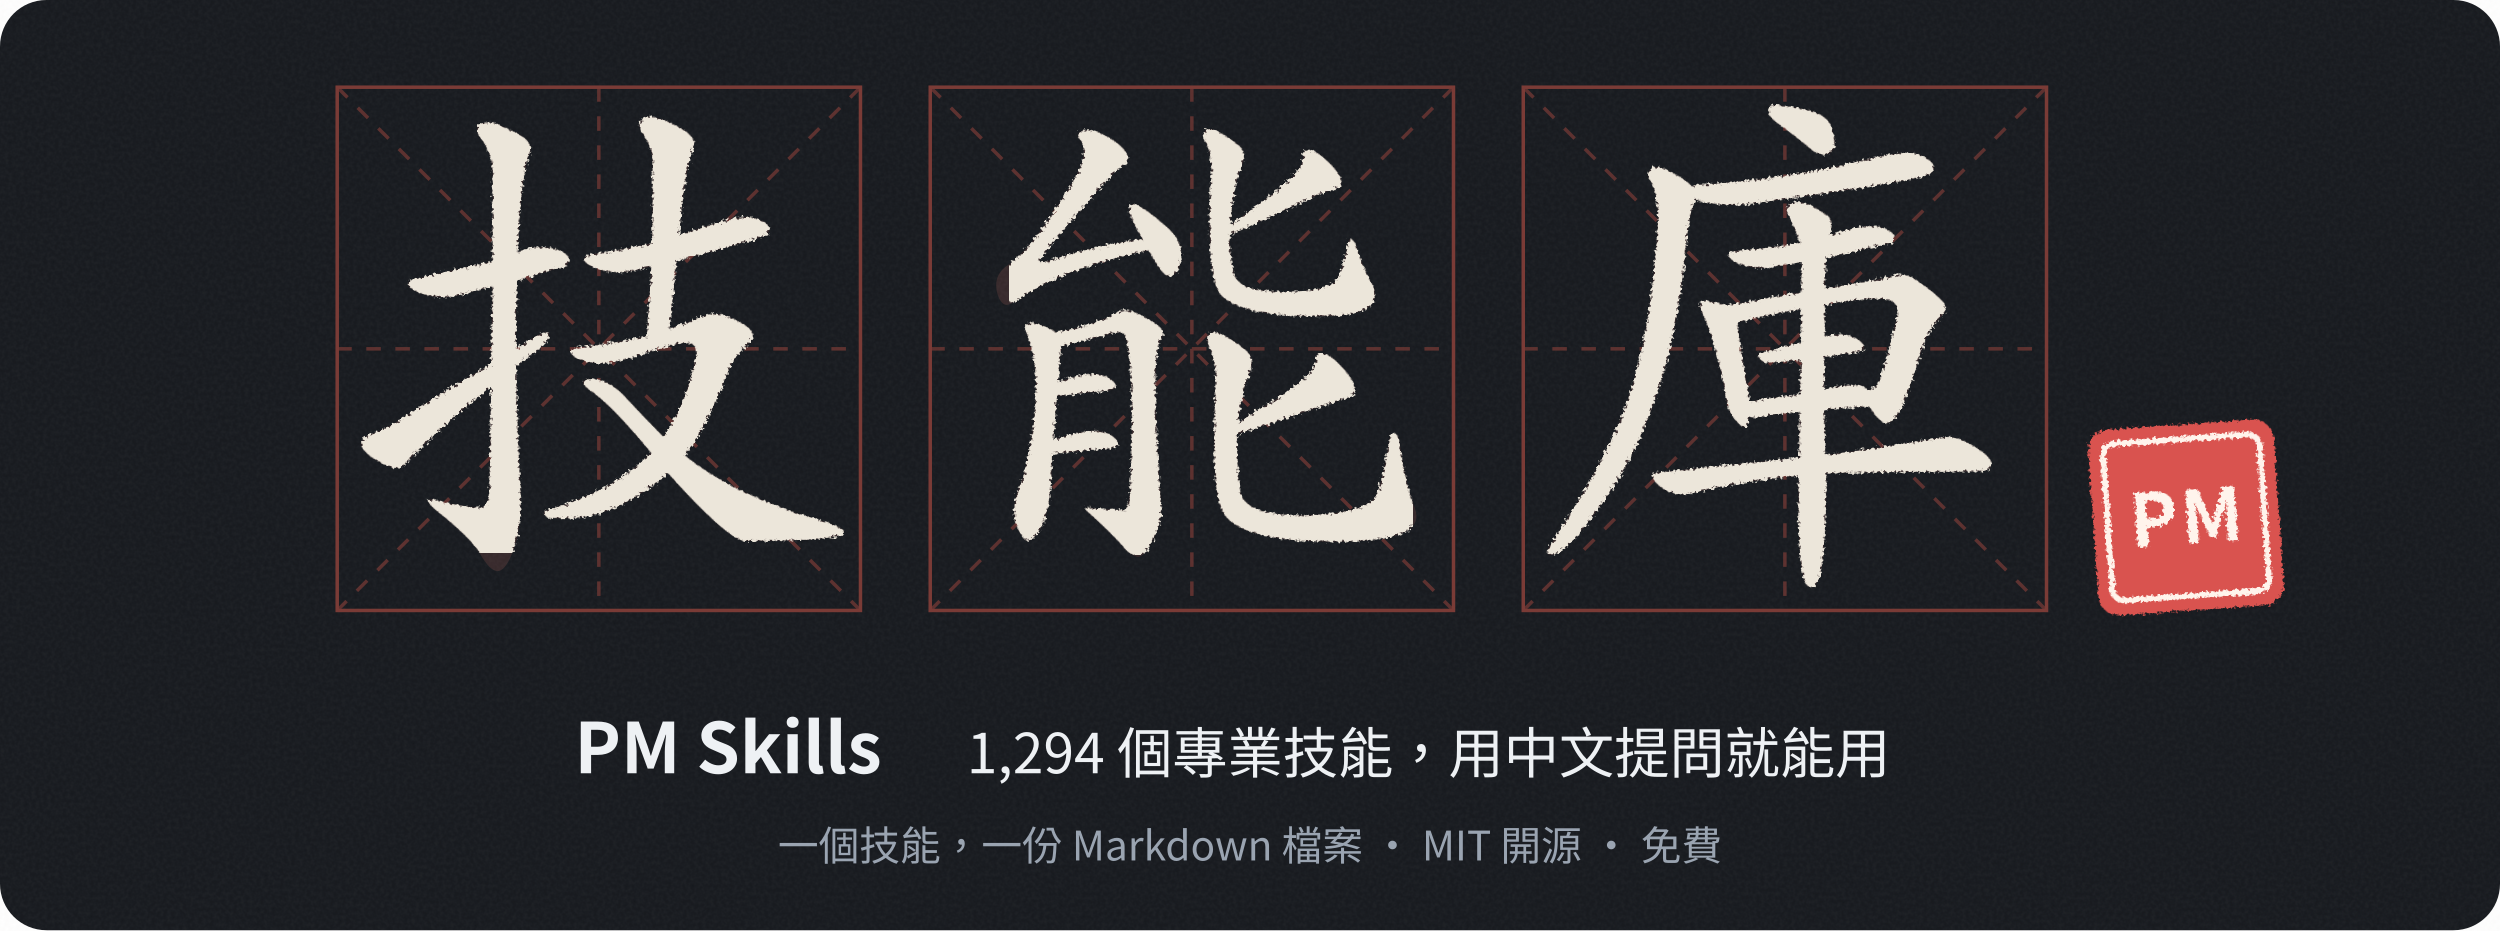
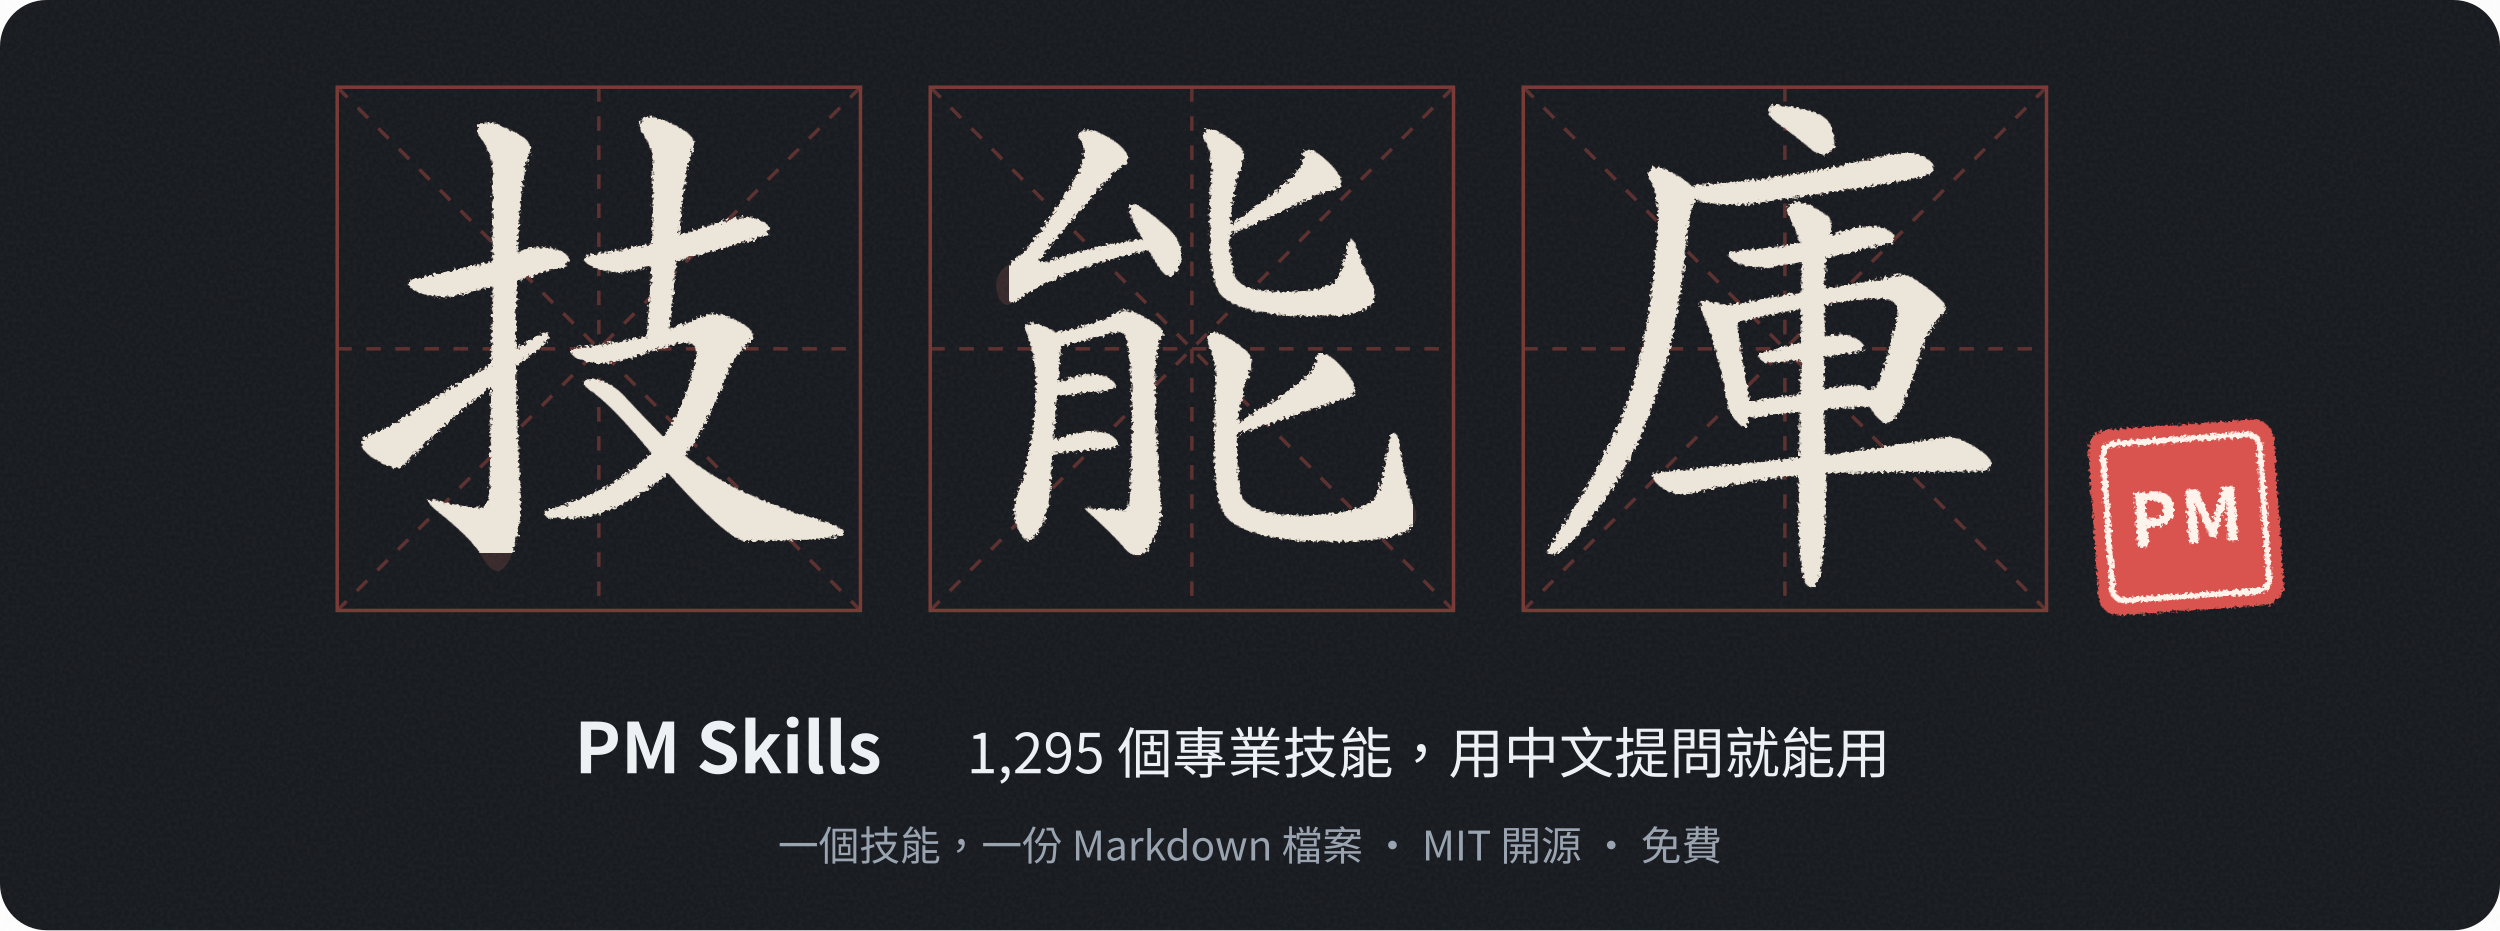
- <svg xmlns="http://www.w3.org/2000/svg" width="860" height="320" viewBox="0 0 860 320" role="img" aria-label="書法動畫：「技能庫」三個字一筆一畫寫出來，最後蓋上 PM 印章。PM Skills，1,294 個專業技能，用中文提問就能用">
+ <svg xmlns="http://www.w3.org/2000/svg" width="860" height="320" viewBox="0 0 860 320" role="img" aria-label="書法動畫：「技能庫」三個字一筆一畫寫出來，最後蓋上 PM 印章。PM Skills，1,295 個專業技能，用中文提問就能用">
  <style>
text{font-family:"PingFang TC","Noto Sans CJK TC","Microsoft JhengHei",sans-serif}
@keyframes k0{0%,2.86%{stroke-dashoffset:302;opacity:0}2.93%{opacity:1}4.00%,91.43%{stroke-dashoffset:0;opacity:1}96.43%,100%{stroke-dashoffset:0;opacity:0}}.k0{animation:k0 14s infinite;stroke-dasharray:298 898;stroke-dashoffset:0}
@keyframes k1{0%,4.43%{stroke-dashoffset:946;opacity:0}4.50%{opacity:1}7.23%,91.43%{stroke-dashoffset:0;opacity:1}96.43%,100%{stroke-dashoffset:0;opacity:0}}.k1{animation:k1 14s infinite;stroke-dasharray:942 1542;stroke-dashoffset:0}
@keyframes k2{0%,7.66%{stroke-dashoffset:420;opacity:0}7.73%{opacity:1}8.90%,91.43%{stroke-dashoffset:0;opacity:1}96.43%,100%{stroke-dashoffset:0;opacity:0}}.k2{animation:k2 14s infinite;stroke-dasharray:416 1016;stroke-dashoffset:0}
@keyframes k3{0%,9.33%{stroke-dashoffset:349;opacity:0}9.40%{opacity:1}10.47%,91.43%{stroke-dashoffset:0;opacity:1}96.43%,100%{stroke-dashoffset:0;opacity:0}}.k3{animation:k3 14s infinite;stroke-dasharray:345 945;stroke-dashoffset:0}
@keyframes k4{0%,10.90%{stroke-dashoffset:436;opacity:0}10.97%{opacity:1}12.18%,91.43%{stroke-dashoffset:0;opacity:1}96.43%,100%{stroke-dashoffset:0;opacity:0}}.k4{animation:k4 14s infinite;stroke-dasharray:432 1032;stroke-dashoffset:0}
@keyframes k5{0%,12.61%{stroke-dashoffset:806;opacity:0}12.68%{opacity:1}15.00%,91.43%{stroke-dashoffset:0;opacity:1}96.43%,100%{stroke-dashoffset:0;opacity:0}}.k5{animation:k5 14s infinite;stroke-dasharray:802 1402;stroke-dashoffset:0}
@keyframes k6{0%,15.43%{stroke-dashoffset:606;opacity:0}15.50%{opacity:1}17.22%,91.43%{stroke-dashoffset:0;opacity:1}96.43%,100%{stroke-dashoffset:0;opacity:0}}.k6{animation:k6 14s infinite;stroke-dasharray:602 1202;stroke-dashoffset:0}
@keyframes k7{0%,19.43%{stroke-dashoffset:570;opacity:0}19.51%{opacity:1}21.12%,91.43%{stroke-dashoffset:0;opacity:1}96.43%,100%{stroke-dashoffset:0;opacity:0}}.k7{animation:k7 14s infinite;stroke-dasharray:566 1166;stroke-dashoffset:0}
@keyframes k8{0%,21.55%{stroke-dashoffset:143;opacity:0}21.62%{opacity:1}22.69%,91.43%{stroke-dashoffset:0;opacity:1}96.43%,100%{stroke-dashoffset:0;opacity:0}}.k8{animation:k8 14s infinite;stroke-dasharray:139 739;stroke-dashoffset:0}
@keyframes k9{0%,23.12%{stroke-dashoffset:422;opacity:0}23.19%{opacity:1}24.36%,91.43%{stroke-dashoffset:0;opacity:1}96.43%,100%{stroke-dashoffset:0;opacity:0}}.k9{animation:k9 14s infinite;stroke-dasharray:418 1018;stroke-dashoffset:0}
@keyframes k10{0%,24.79%{stroke-dashoffset:658;opacity:0}24.86%{opacity:1}26.74%,91.43%{stroke-dashoffset:0;opacity:1}96.43%,100%{stroke-dashoffset:0;opacity:0}}.k10{animation:k10 14s infinite;stroke-dasharray:654 1254;stroke-dashoffset:0}
@keyframes k11{0%,27.17%{stroke-dashoffset:109;opacity:0}27.24%{opacity:1}28.31%,91.43%{stroke-dashoffset:0;opacity:1}96.43%,100%{stroke-dashoffset:0;opacity:0}}.k11{animation:k11 14s infinite;stroke-dasharray:105 705;stroke-dashoffset:0}
@keyframes k12{0%,28.74%{stroke-dashoffset:122;opacity:0}28.81%{opacity:1}29.88%,91.43%{stroke-dashoffset:0;opacity:1}96.43%,100%{stroke-dashoffset:0;opacity:0}}.k12{animation:k12 14s infinite;stroke-dasharray:118 718;stroke-dashoffset:0}
@keyframes k13{0%,30.31%{stroke-dashoffset:250;opacity:0}30.38%{opacity:1}31.45%,91.43%{stroke-dashoffset:0;opacity:1}96.43%,100%{stroke-dashoffset:0;opacity:0}}.k13{animation:k13 14s infinite;stroke-dasharray:246 846;stroke-dashoffset:0}
@keyframes k14{0%,31.88%{stroke-dashoffset:667;opacity:0}31.95%{opacity:1}33.85%,91.43%{stroke-dashoffset:0;opacity:1}96.43%,100%{stroke-dashoffset:0;opacity:0}}.k14{animation:k14 14s infinite;stroke-dasharray:663 1263;stroke-dashoffset:0}
@keyframes k15{0%,34.28%{stroke-dashoffset:252;opacity:0}34.35%{opacity:1}35.43%,91.43%{stroke-dashoffset:0;opacity:1}96.43%,100%{stroke-dashoffset:0;opacity:0}}.k15{animation:k15 14s infinite;stroke-dasharray:248 848;stroke-dashoffset:0}
@keyframes k16{0%,35.85%{stroke-dashoffset:817;opacity:0}35.93%{opacity:1}38.27%,91.43%{stroke-dashoffset:0;opacity:1}96.43%,100%{stroke-dashoffset:0;opacity:0}}.k16{animation:k16 14s infinite;stroke-dasharray:813 1413;stroke-dashoffset:0}
@keyframes k17{0%,40.49%{stroke-dashoffset:128;opacity:0}40.56%{opacity:1}41.63%,91.43%{stroke-dashoffset:0;opacity:1}96.43%,100%{stroke-dashoffset:0;opacity:0}}.k17{animation:k17 14s infinite;stroke-dasharray:124 724;stroke-dashoffset:0}
@keyframes k18{0%,42.06%{stroke-dashoffset:464;opacity:0}42.13%{opacity:1}43.43%,91.43%{stroke-dashoffset:0;opacity:1}96.43%,100%{stroke-dashoffset:0;opacity:0}}.k18{animation:k18 14s infinite;stroke-dasharray:460 1060;stroke-dashoffset:0}
@keyframes k19{0%,43.86%{stroke-dashoffset:810;opacity:0}43.93%{opacity:1}46.26%,91.43%{stroke-dashoffset:0;opacity:1}96.43%,100%{stroke-dashoffset:0;opacity:0}}.k19{animation:k19 14s infinite;stroke-dasharray:806 1406;stroke-dashoffset:0}
@keyframes k20{0%,46.68%{stroke-dashoffset:315;opacity:0}46.76%{opacity:1}47.83%,91.43%{stroke-dashoffset:0;opacity:1}96.43%,100%{stroke-dashoffset:0;opacity:0}}.k20{animation:k20 14s infinite;stroke-dasharray:311 911;stroke-dashoffset:0}
@keyframes k21{0%,48.26%{stroke-dashoffset:245;opacity:0}48.33%{opacity:1}49.40%,91.43%{stroke-dashoffset:0;opacity:1}96.43%,100%{stroke-dashoffset:0;opacity:0}}.k21{animation:k21 14s infinite;stroke-dasharray:241 841;stroke-dashoffset:0}
@keyframes k22{0%,49.83%{stroke-dashoffset:621;opacity:0}49.90%{opacity:1}51.66%,91.43%{stroke-dashoffset:0;opacity:1}96.43%,100%{stroke-dashoffset:0;opacity:0}}.k22{animation:k22 14s infinite;stroke-dasharray:617 1217;stroke-dashoffset:0}
@keyframes k23{0%,52.09%{stroke-dashoffset:194;opacity:0}52.16%{opacity:1}53.24%,91.43%{stroke-dashoffset:0;opacity:1}96.43%,100%{stroke-dashoffset:0;opacity:0}}.k23{animation:k23 14s infinite;stroke-dasharray:190 790;stroke-dashoffset:0}
@keyframes k24{0%,53.66%{stroke-dashoffset:234;opacity:0}53.74%{opacity:1}54.81%,91.43%{stroke-dashoffset:0;opacity:1}96.43%,100%{stroke-dashoffset:0;opacity:0}}.k24{animation:k24 14s infinite;stroke-dasharray:230 830;stroke-dashoffset:0}
@keyframes k25{0%,55.24%{stroke-dashoffset:651;opacity:0}55.31%{opacity:1}57.16%,91.43%{stroke-dashoffset:0;opacity:1}96.43%,100%{stroke-dashoffset:0;opacity:0}}.k25{animation:k25 14s infinite;stroke-dasharray:647 1247;stroke-dashoffset:0}
@keyframes k26{0%,57.59%{stroke-dashoffset:751;opacity:0}57.66%{opacity:1}59.81%,91.43%{stroke-dashoffset:0;opacity:1}96.43%,100%{stroke-dashoffset:0;opacity:0}}.k26{animation:k26 14s infinite;stroke-dasharray:747 1347;stroke-dashoffset:0}
@keyframes seal{0%,63.10%{opacity:0;transform:scale(1.35)}65.60%{opacity:1;transform:scale(.96)}67.03%,91.43%{opacity:1;transform:scale(1)}96.43%,100%{opacity:0;transform:scale(1)}}.seal{animation:seal 14s infinite;transform-box:fill-box;transform-origin:center}
@media (prefers-reduced-motion: reduce){[class]{animation:none!important}}
</style>
  <defs>
    <filter id="brush" x="-5%" y="-5%" width="110%" height="110%">
      <feTurbulence type="fractalNoise" baseFrequency=".9" numOctaves="2" seed="7" result="n" />
      <feDisplacementMap in="SourceGraphic" in2="n" scale="2.2" />
    </filter>
    <filter id="grain">
      <feTurbulence type="fractalNoise" baseFrequency=".75" numOctaves="2" seed="3" />
      <feColorMatrix values="0 0 0 0 .5  0 0 0 0 .45  0 0 0 0 .4  0 0 0 .07 0" />
    </filter>
    <clipPath id="c0">
      <path d="M 352 522 Q 445 549 448 551 Q 457 560 452 568 Q 445 580 414 586 Q 383 590 353 577 L 304 559 Q 163 528 160 526 Q 123 519 150 503 Q 195 479 254 497 Q 276 504 304 510 L 352 522 Z" />
    </clipPath>
    <clipPath id="c1">
      <path d="M 301 315 Q 300 224 298 112 Q 298 87 284 78 Q 280 74 209 87 Q 176 99 179 89 Q 180 82 200 67 Q 263 16 279 -12 Q 298 -46 313 -47 Q 328 -48 342 -13 Q 361 33 359 106 Q 352 230 350 354 L 350 387 Q 349 454 352 522 L 353 577 Q 359 718 374 765 Q 392 795 336 817 Q 302 836 283 829 Q 265 822 281 800 Q 303 772 304 738 Q 305 719 304 559 L 304 510 Q 303 444 301 358 L 301 315 Z" />
    </clipPath>
    <clipPath id="c2">
      <path d="M 301 358 Q 205 303 123 249 Q 87 227 63 220 Q 50 213 47 204 Q 46 194 62 180 Q 83 164 108 156 Q 124 152 135 165 Q 193 228 301 315 L 350 354 Q 365 367 381 378 Q 403 391 412 407 Q 419 422 408 420 Q 395 420 350 387 L 301 358 Z" />
    </clipPath>
    <clipPath id="c3">
      <path d="M 664 560 Q 833 605 840 611 Q 849 620 844 628 Q 837 640 806 646 Q 779 649 669 610 L 616 595 Q 564 583 504 574 Q 467 567 495 551 Q 540 527 604 547 Q 608 548 615 549 L 664 560 Z" />
    </clipPath>
    <clipPath id="c4">
      <path d="M 650 427 Q 657 496 664 560 L 669 610 Q 679 733 698 787 Q 702 797 682 814 Q 646 836 621 841 Q 605 845 596 836 Q 587 829 596 813 Q 618 779 617 755 Q 618 679 616 595 L 615 549 Q 611 485 606 413 C 604 383 647 397 650 427 Z" />
    </clipPath>
    <clipPath id="c5">
      <path d="M 679 180 Q 716 219 765 344 Q 778 375 801 395 Q 822 413 807 427 Q 794 440 759 453 Q 734 462 703 446 Q 678 437 650 427 L 606 413 Q 555 401 479 392 Q 464 391 459 383 Q 455 376 475 367 Q 515 352 568 369 Q 665 400 684 400 Q 709 397 702 371 Q 680 272 638 216 L 614 185 Q 548 113 413 73 Q 397 69 410 59 Q 417 55 462 57 Q 555 64 647 145 L 679 180 Z" />
    </clipPath>
    <clipPath id="c6">
      <path d="M 647 145 Q 761 18 796 12 Q 911 12 957 18 Q 994 22 991 32 Q 988 41 896 67 Q 754 118 682 178 Q 679 179 679 180 L 638 216 Q 604 250 568 289 Q 534 328 501 328 Q 485 329 481 324 Q 480 318 493 308 Q 536 280 614 185 L 647 145 Z" />
    </clipPath>
    <clipPath id="c7">
      <path d="M 415 603 Q 327 591 225 558 Q 209 554 217 566 Q 233 590 282 646 Q 357 733 372 743 Q 381 750 386 757 Q 390 770 371 786 Q 337 813 311 816 Q 298 817 291 811 Q 287 804 295 795 Q 310 774 286 727 Q 208 594 157 555 Q 120 534 132 494 Q 139 473 151 474 Q 157 475 171 484 Q 249 539 400 575 Q 412 578 421 579 Q 422 580 428 580 C 458 585 445 607 415 603 Z" />
    </clipPath>
    <clipPath id="c8">
      <path d="M 428 580 Q 452 535 464 531 Q 473 528 481 537 Q 490 547 491 575 Q 492 596 469 621 Q 412 672 396 671 Q 392 670 389 658 Q 388 652 415 603 L 428 580 Z" />
    </clipPath>
    <clipPath id="c9">
      <path d="M 241 210 Q 244 259 248 296 L 250 322 Q 253 370 256 387 Q 256 391 256 393 C 258 412 258 412 245 420 Q 244 423 240 424 Q 212 439 195 438 Q 182 434 187 423 Q 230 324 181 134 Q 148 64 180 22 Q 186 9 196 14 Q 238 41 238 175 Q 238 179 239 183 L 241 210 Z" />
    </clipPath>
    <clipPath id="c10">
      <path d="M 256 393 Q 262 394 269 397 Q 314 407 359 419 Q 377 423 381 415 Q 402 352 391 105 Q 388 83 382 72 Q 381 72 322 75 Q 303 81 305 72 Q 350 32 376 3 Q 388 -13 402 -18 Q 409 -22 418 -13 Q 454 33 452 81 Q 430 366 450 404 Q 460 420 450 430 Q 431 446 398 460 Q 382 467 368 460 Q 320 433 245 420 C 216 414 227 385 256 393 Z" />
    </clipPath>
    <clipPath id="c11">
      <path d="M 248 296 Q 249 296 254 296 Q 308 303 348 306 Q 369 310 361 321 Q 351 334 329 338 Q 298 342 250 322 C 222 311 218 296 248 296 Z" />
    </clipPath>
    <clipPath id="c12">
      <path d="M 239 183 Q 240 183 245 183 Q 306 190 351 193 Q 373 197 365 209 Q 355 222 331 227 Q 307 231 241 210 C 212 201 209 183 239 183 Z" />
    </clipPath>
    <clipPath id="c13">
      <path d="M 586 611 Q 622 626 744 683 Q 765 693 788 699 Q 810 705 803 723 Q 794 741 773 759 Q 754 777 741 776 Q 728 777 730 764 Q 730 733 658 682 Q 624 657 587 630 C 563 612 558 599 586 611 Z" />
    </clipPath>
    <clipPath id="c14">
      <path d="M 867 511 Q 851 536 835 584 Q 832 597 825 602 Q 818 606 816 587 Q 803 532 794 521 Q 776 500 685 499 Q 637 502 617 510 Q 599 520 596 532 Q 587 556 586 611 L 587 630 Q 593 708 609 744 Q 621 771 603 787 Q 558 821 544 818 Q 531 814 537 797 Q 555 763 549 713 Q 540 530 568 495 Q 583 474 642 461 Q 687 452 759 452 Q 825 452 851 465 Q 879 481 867 511 Z" />
    </clipPath>
    <clipPath id="c15">
      <path d="M 600 221 Q 705 255 812 291 Q 836 295 830 315 Q 823 336 801 357 Q 782 378 768 378 Q 755 381 755 366 Q 752 336 672 286 Q 638 267 603 243 C 578 226 571 212 600 221 Z" />
    </clipPath>
    <clipPath id="c16">
      <path d="M 948 77 Q 930 123 919 201 Q 918 217 910 222 Q 901 226 898 207 Q 882 110 868 94 Q 837 64 726 62 Q 663 63 637 75 Q 613 87 608 103 Q 601 125 600 221 L 603 243 Q 609 307 624 338 Q 637 368 618 385 Q 569 424 552 420 Q 537 414 544 397 Q 563 360 558 304 Q 549 99 575 65 Q 596 32 673 19 Q 728 9 818 11 Q 897 14 930 30 Q 960 46 948 77 Z" />
    </clipPath>
    <clipPath id="c17">
      <path d="M 515 817 Q 539 799 564 778 Q 579 766 594 769 Q 604 770 609 784 Q 612 800 600 828 Q 588 855 506 864 Q 490 867 484 863 Q 480 859 482 846 Q 486 836 515 817 Z" />
    </clipPath>
    <clipPath id="c18">
      <path d="M 337 680 Q 386 665 446 672 Q 776 717 797 731 Q 807 738 802 748 Q 796 761 767 770 Q 736 777 630 748 Q 467 715 340 709 Q 334 709 330 706 C 301 699 308 688 337 680 Z" />
    </clipPath>
    <clipPath id="c19">
      <path d="M 330 706 Q 314 722 286 735 Q 267 747 253 742 Q 240 735 247 720 Q 269 689 262 606 Q 261 597 260 586 Q 245 393 194 258 Q 152 155 56 8 Q 50 1 48 -5 Q 45 -17 56 -15 Q 95 -9 191 141 Q 203 163 215 186 Q 293 345 315 557 Q 324 657 337 680 C 342 696 342 696 330 706 Z" />
    </clipPath>
    <clipPath id="c20">
      <path d="M 593 566 Q 720 596 722 596 Q 729 603 726 610 Q 720 620 696 627 Q 669 633 600 610 L 542 595 Q 484 585 420 580 Q 389 576 411 560 Q 450 539 497 550 Q 519 554 545 558 L 593 566 Z" />
    </clipPath>
    <clipPath id="c21">
      <path d="M 396 473 Q 386 477 364 481 Q 352 484 349 479 Q 342 473 351 457 Q 379 396 396 297 Q 399 267 416 248 Q 434 226 439 241 Q 440 248 442 255 L 442 285 Q 441 295 440 306 Q 422 406 419 439 Q 418 440 420 440 C 421 465 421 465 396 473 Z" />
    </clipPath>
    <clipPath id="c22">
      <path d="M 677 275 Q 690 253 704 245 Q 714 236 732 257 Q 747 279 783 396 Q 793 427 819 452 Q 832 465 822 479 Q 806 498 764 526 Q 743 536 728 532 Q 694 522 645 515 Q 620 511 590 506 L 544 498 Q 525 497 506 492 Q 445 480 396 473 C 366 469 391 433 420 440 Q 469 453 544 466 L 590 474 Q 702 495 724 480 Q 737 470 732 452 Q 705 340 695 322 Q 689 310 673 307 C 659 300 660 300 677 275 Z" />
    </clipPath>
    <clipPath id="c23">
      <path d="M 589 372 Q 622 378 651 381 Q 673 385 665 397 Q 655 410 631 415 Q 615 418 590 412 L 544 400 Q 502 390 467 380 Q 451 377 470 362 Q 476 359 543 366 L 589 372 Z" />
    </clipPath>
    <clipPath id="c24">
      <path d="M 589 269 Q 628 273 677 275 C 706 276 695 286 673 307 Q 672 310 668 312 Q 647 324 589 308 L 542 299 Q 487 292 442 285 C 412 280 412 260 442 255 Q 452 252 464 255 Q 494 261 541 265 L 589 269 Z" />
    </clipPath>
    <clipPath id="c25">
      <path d="M 593 144 Q 636 147 889 148 Q 908 148 914 156 Q 920 168 904 182 Q 853 222 814 214 Q 730 199 591 180 L 540 175 Q 413 162 265 146 Q 244 145 259 127 Q 272 112 291 107 Q 312 101 328 105 Q 424 129 533 139 Q 534 140 539 139 L 593 144 Z" />
    </clipPath>
    <clipPath id="c26">
      <path d="M 539 139 Q 536 -47 554 -73 Q 560 -80 567 -78 Q 583 -68 587 -13 Q 594 66 593 144 L 591 180 Q 590 213 589 269 L 589 308 Q 589 338 589 372 L 590 412 Q 590 442 590 474 L 590 506 Q 590 536 593 566 L 600 610 Q 601 617 603 625 Q 606 643 592 651 Q 561 672 547 674 Q 535 678 520 670 Q 511 663 519 652 Q 540 601 542 595 L 545 558 Q 545 530 544 498 L 544 466 Q 544 435 544 400 L 543 366 Q 542 335 542 299 L 541 265 Q 540 223 540 175 L 539 139 Z" />
    </clipPath>
  </defs>
  <rect width="860" height="320" rx="16" fill="#15181d" />
  <rect width="860" height="320" rx="16" filter="url(#grain)" />
  <g stroke="#7a3b36" fill="none" stroke-width="1.2">
    <rect x="116" y="30" width="180" height="180" />
    <path d="M116 120h180M206 30v180M116 30l180 180M296 30l-180 180" stroke-dasharray="5 5" opacity=".7" />
  </g>
  <g transform="matrix(0.17578 0 0 -0.17578 116 188.20)" fill="#e07a6c" opacity=".16">
    <path d="M 352 522 Q 445 549 448 551 Q 457 560 452 568 Q 445 580 414 586 Q 383 590 353 577 L 304 559 Q 163 528 160 526 Q 123 519 150 503 Q 195 479 254 497 Q 276 504 304 510 L 352 522 Z" />
    <path d="M 301 315 Q 300 224 298 112 Q 298 87 284 78 Q 280 74 209 87 Q 176 99 179 89 Q 180 82 200 67 Q 263 16 279 -12 Q 298 -46 313 -47 Q 328 -48 342 -13 Q 361 33 359 106 Q 352 230 350 354 L 350 387 Q 349 454 352 522 L 353 577 Q 359 718 374 765 Q 392 795 336 817 Q 302 836 283 829 Q 265 822 281 800 Q 303 772 304 738 Q 305 719 304 559 L 304 510 Q 303 444 301 358 L 301 315 Z" />
    <path d="M 301 358 Q 205 303 123 249 Q 87 227 63 220 Q 50 213 47 204 Q 46 194 62 180 Q 83 164 108 156 Q 124 152 135 165 Q 193 228 301 315 L 350 354 Q 365 367 381 378 Q 403 391 412 407 Q 419 422 408 420 Q 395 420 350 387 L 301 358 Z" />
    <path d="M 664 560 Q 833 605 840 611 Q 849 620 844 628 Q 837 640 806 646 Q 779 649 669 610 L 616 595 Q 564 583 504 574 Q 467 567 495 551 Q 540 527 604 547 Q 608 548 615 549 L 664 560 Z" />
    <path d="M 650 427 Q 657 496 664 560 L 669 610 Q 679 733 698 787 Q 702 797 682 814 Q 646 836 621 841 Q 605 845 596 836 Q 587 829 596 813 Q 618 779 617 755 Q 618 679 616 595 L 615 549 Q 611 485 606 413 C 604 383 647 397 650 427 Z" />
    <path d="M 679 180 Q 716 219 765 344 Q 778 375 801 395 Q 822 413 807 427 Q 794 440 759 453 Q 734 462 703 446 Q 678 437 650 427 L 606 413 Q 555 401 479 392 Q 464 391 459 383 Q 455 376 475 367 Q 515 352 568 369 Q 665 400 684 400 Q 709 397 702 371 Q 680 272 638 216 L 614 185 Q 548 113 413 73 Q 397 69 410 59 Q 417 55 462 57 Q 555 64 647 145 L 679 180 Z" />
    <path d="M 647 145 Q 761 18 796 12 Q 911 12 957 18 Q 994 22 991 32 Q 988 41 896 67 Q 754 118 682 178 Q 679 179 679 180 L 638 216 Q 604 250 568 289 Q 534 328 501 328 Q 485 329 481 324 Q 480 318 493 308 Q 536 280 614 185 L 647 145 Z" />
  </g>
  <g filter="url(#brush)">
    <g transform="matrix(0.17578 0 0 -0.17578 116 188.20)" fill="none" stroke="#ece6da" stroke-width="140" stroke-linecap="round" stroke-linejoin="round">
      <path class="k0" clip-path="url(#c0)" d="M152 516L188 511L240 518L393 561L443 560" />
      <path class="k1" clip-path="url(#c1)" d="M289 814L306 806L337 771L325 415L328 97L322 66L305 34L237 61L198 80L196 87L185 87" />
      <path class="k2" clip-path="url(#c2)" d="M60 202L111 197L227 287L406 412" />
      <path class="k3" clip-path="url(#c3)" d="M496 564L533 558L573 563L797 622L833 622" />
      <path class="k4" clip-path="url(#c4)" d="M608 825L654 783L630 443L612 421" />
      <path class="k5" clip-path="url(#c5)" d="M467 381L511 377L555 383L691 420L724 418L747 406L718 308L691 247L634 168L598 136L532 96L452 69L415 65" />
      <path class="k6" clip-path="url(#c6)" d="M486 322L516 310L550 285L673 151L778 70L826 51L986 30" />
    </g>
  </g>
  <g stroke="#7a3b36" fill="none" stroke-width="1.2">
    <rect x="320" y="30" width="180" height="180" />
    <path d="M320 120h180M410 30v180M320 30l180 180M500 30l-180 180" stroke-dasharray="5 5" opacity=".7" />
  </g>
  <g transform="matrix(0.17578 0 0 -0.17578 320 188.20)" fill="#e07a6c" opacity=".16">
    <path d="M 415 603 Q 327 591 225 558 Q 209 554 217 566 Q 233 590 282 646 Q 357 733 372 743 Q 381 750 386 757 Q 390 770 371 786 Q 337 813 311 816 Q 298 817 291 811 Q 287 804 295 795 Q 310 774 286 727 Q 208 594 157 555 Q 120 534 132 494 Q 139 473 151 474 Q 157 475 171 484 Q 249 539 400 575 Q 412 578 421 579 Q 422 580 428 580 C 458 585 445 607 415 603 Z" />
    <path d="M 428 580 Q 452 535 464 531 Q 473 528 481 537 Q 490 547 491 575 Q 492 596 469 621 Q 412 672 396 671 Q 392 670 389 658 Q 388 652 415 603 L 428 580 Z" />
    <path d="M 241 210 Q 244 259 248 296 L 250 322 Q 253 370 256 387 Q 256 391 256 393 C 258 412 258 412 245 420 Q 244 423 240 424 Q 212 439 195 438 Q 182 434 187 423 Q 230 324 181 134 Q 148 64 180 22 Q 186 9 196 14 Q 238 41 238 175 Q 238 179 239 183 L 241 210 Z" />
    <path d="M 256 393 Q 262 394 269 397 Q 314 407 359 419 Q 377 423 381 415 Q 402 352 391 105 Q 388 83 382 72 Q 381 72 322 75 Q 303 81 305 72 Q 350 32 376 3 Q 388 -13 402 -18 Q 409 -22 418 -13 Q 454 33 452 81 Q 430 366 450 404 Q 460 420 450 430 Q 431 446 398 460 Q 382 467 368 460 Q 320 433 245 420 C 216 414 227 385 256 393 Z" />
    <path d="M 248 296 Q 249 296 254 296 Q 308 303 348 306 Q 369 310 361 321 Q 351 334 329 338 Q 298 342 250 322 C 222 311 218 296 248 296 Z" />
    <path d="M 239 183 Q 240 183 245 183 Q 306 190 351 193 Q 373 197 365 209 Q 355 222 331 227 Q 307 231 241 210 C 212 201 209 183 239 183 Z" />
    <path d="M 586 611 Q 622 626 744 683 Q 765 693 788 699 Q 810 705 803 723 Q 794 741 773 759 Q 754 777 741 776 Q 728 777 730 764 Q 730 733 658 682 Q 624 657 587 630 C 563 612 558 599 586 611 Z" />
    <path d="M 867 511 Q 851 536 835 584 Q 832 597 825 602 Q 818 606 816 587 Q 803 532 794 521 Q 776 500 685 499 Q 637 502 617 510 Q 599 520 596 532 Q 587 556 586 611 L 587 630 Q 593 708 609 744 Q 621 771 603 787 Q 558 821 544 818 Q 531 814 537 797 Q 555 763 549 713 Q 540 530 568 495 Q 583 474 642 461 Q 687 452 759 452 Q 825 452 851 465 Q 879 481 867 511 Z" />
    <path d="M 600 221 Q 705 255 812 291 Q 836 295 830 315 Q 823 336 801 357 Q 782 378 768 378 Q 755 381 755 366 Q 752 336 672 286 Q 638 267 603 243 C 578 226 571 212 600 221 Z" />
    <path d="M 948 77 Q 930 123 919 201 Q 918 217 910 222 Q 901 226 898 207 Q 882 110 868 94 Q 837 64 726 62 Q 663 63 637 75 Q 613 87 608 103 Q 601 125 600 221 L 603 243 Q 609 307 624 338 Q 637 368 618 385 Q 569 424 552 420 Q 537 414 544 397 Q 563 360 558 304 Q 549 99 575 65 Q 596 32 673 19 Q 728 9 818 11 Q 897 14 930 30 Q 960 46 948 77 Z" />
  </g>
  <g filter="url(#brush)">
    <g transform="matrix(0.17578 0 0 -0.17578 320 188.20)" fill="none" stroke="#ece6da" stroke-width="140" stroke-linecap="round" stroke-linejoin="round">
      <path class="k7" clip-path="url(#c7)" d="M299 806L320 792L337 762L276 668L205 579L193 539L225 537L312 568L396 588L424 585" />
      <path class="k8" clip-path="url(#c8)" d="M398 662L452 597L468 545" />
      <path class="k9" clip-path="url(#c9)" d="M196 428L223 402L229 332L215 164L191 24" />
      <path class="k10" clip-path="url(#c10)" d="M254 416L264 410L380 441L396 435L417 412L421 92L414 55L401 36L314 70" />
      <path class="k11" clip-path="url(#c11)" d="M251 302L264 312L303 320L352 316" />
      <path class="k12" clip-path="url(#c12)" d="M242 190L256 201L292 207L330 209L355 203" />
      <path class="k13" clip-path="url(#c13)" d="M738 767L752 746L754 725L685 676L598 628L588 616" />
      <path class="k14" clip-path="url(#c14)" d="M547 806L581 761L570 699L565 611L573 537L591 502L621 486L689 476L750 477L803 486L828 499L824 595" />
      <path class="k15" clip-path="url(#c15)" d="M764 369L773 356L777 321L720 287L612 236L607 226" />
      <path class="k16" clip-path="url(#c16)" d="M556 406L593 357L579 264L579 143L593 80L620 58L667 42L760 37L843 44L895 62L905 73L908 214" />
    </g>
  </g>
  <g stroke="#7a3b36" fill="none" stroke-width="1.2">
    <rect x="524" y="30" width="180" height="180" />
    <path d="M524 120h180M614 30v180M524 30l180 180M704 30l-180 180" stroke-dasharray="5 5" opacity=".7" />
  </g>
  <g transform="matrix(0.17578 0 0 -0.17578 524 188.20)" fill="#e07a6c" opacity=".16">
    <path d="M 515 817 Q 539 799 564 778 Q 579 766 594 769 Q 604 770 609 784 Q 612 800 600 828 Q 588 855 506 864 Q 490 867 484 863 Q 480 859 482 846 Q 486 836 515 817 Z" />
    <path d="M 337 680 Q 386 665 446 672 Q 776 717 797 731 Q 807 738 802 748 Q 796 761 767 770 Q 736 777 630 748 Q 467 715 340 709 Q 334 709 330 706 C 301 699 308 688 337 680 Z" />
    <path d="M 330 706 Q 314 722 286 735 Q 267 747 253 742 Q 240 735 247 720 Q 269 689 262 606 Q 261 597 260 586 Q 245 393 194 258 Q 152 155 56 8 Q 50 1 48 -5 Q 45 -17 56 -15 Q 95 -9 191 141 Q 203 163 215 186 Q 293 345 315 557 Q 324 657 337 680 C 342 696 342 696 330 706 Z" />
    <path d="M 593 566 Q 720 596 722 596 Q 729 603 726 610 Q 720 620 696 627 Q 669 633 600 610 L 542 595 Q 484 585 420 580 Q 389 576 411 560 Q 450 539 497 550 Q 519 554 545 558 L 593 566 Z" />
    <path d="M 396 473 Q 386 477 364 481 Q 352 484 349 479 Q 342 473 351 457 Q 379 396 396 297 Q 399 267 416 248 Q 434 226 439 241 Q 440 248 442 255 L 442 285 Q 441 295 440 306 Q 422 406 419 439 Q 418 440 420 440 C 421 465 421 465 396 473 Z" />
    <path d="M 677 275 Q 690 253 704 245 Q 714 236 732 257 Q 747 279 783 396 Q 793 427 819 452 Q 832 465 822 479 Q 806 498 764 526 Q 743 536 728 532 Q 694 522 645 515 Q 620 511 590 506 L 544 498 Q 525 497 506 492 Q 445 480 396 473 C 366 469 391 433 420 440 Q 469 453 544 466 L 590 474 Q 702 495 724 480 Q 737 470 732 452 Q 705 340 695 322 Q 689 310 673 307 C 659 300 660 300 677 275 Z" />
    <path d="M 589 372 Q 622 378 651 381 Q 673 385 665 397 Q 655 410 631 415 Q 615 418 590 412 L 544 400 Q 502 390 467 380 Q 451 377 470 362 Q 476 359 543 366 L 589 372 Z" />
    <path d="M 589 269 Q 628 273 677 275 C 706 276 695 286 673 307 Q 672 310 668 312 Q 647 324 589 308 L 542 299 Q 487 292 442 285 C 412 280 412 260 442 255 Q 452 252 464 255 Q 494 261 541 265 L 589 269 Z" />
    <path d="M 593 144 Q 636 147 889 148 Q 908 148 914 156 Q 920 168 904 182 Q 853 222 814 214 Q 730 199 591 180 L 540 175 Q 413 162 265 146 Q 244 145 259 127 Q 272 112 291 107 Q 312 101 328 105 Q 424 129 533 139 Q 534 140 539 139 L 593 144 Z" />
    <path d="M 539 139 Q 536 -47 554 -73 Q 560 -80 567 -78 Q 583 -68 587 -13 Q 594 66 593 144 L 591 180 Q 590 213 589 269 L 589 308 Q 589 338 589 372 L 590 412 Q 590 442 590 474 L 590 506 Q 590 536 593 566 L 600 610 Q 601 617 603 625 Q 606 643 592 651 Q 561 672 547 674 Q 535 678 520 670 Q 511 663 519 652 Q 540 601 542 595 L 545 558 Q 545 530 544 498 L 544 466 Q 544 435 544 400 L 543 366 Q 542 335 542 299 L 541 265 Q 540 223 540 175 L 539 139 Z" />
  </g>
  <g filter="url(#brush)">
    <g transform="matrix(0.17578 0 0 -0.17578 524 188.20)" fill="none" stroke="#ece6da" stroke-width="140" stroke-linecap="round" stroke-linejoin="round">
      <path class="k17" clip-path="url(#c17)" d="M490 857L567 817L590 788" />
      <path class="k18" clip-path="url(#c18)" d="M337 701L361 692L457 694L745 745L791 742" />
      <path class="k19" clip-path="url(#c19)" d="M259 729L289 699L298 680L280 502L254 365L224 267L191 191L117 66L57 -6" />
      <path class="k20" clip-path="url(#c20)" d="M413 571L473 565L602 587L673 607L719 604" />
      <path class="k21" clip-path="url(#c21)" d="M358 471L377 455L392 431L428 247" />
      <path class="k22" clip-path="url(#c22)" d="M404 470L427 460L686 505L747 501L775 466L733 335L710 287L682 303" />
      <path class="k23" clip-path="url(#c23)" d="M468 371L530 378L601 395L634 397L655 391" />
      <path class="k24" clip-path="url(#c24)" d="M448 263L492 277L637 295L649 295L669 279" />
      <path class="k25" clip-path="url(#c25)" d="M262 136L312 127L462 150L814 181L866 176L903 163" />
      <path class="k26" clip-path="url(#c26)" d="M527 661L561 633L570 607L563 -68" />
    </g>
  </g>
  <g transform="rotate(-4 752 178)">
    <g class="seal" filter="url(#brush)">
      <rect x="720" y="146" width="64" height="64" rx="7" fill="#d9534f" />
      <rect x="725" y="151" width="54" height="54" rx="4" fill="none" stroke="#fff4ec" stroke-width="2" />
      <text x="752" y="187" text-anchor="middle" font-size="25" font-weight="700" font-family="&quot;Songti SC&quot;,&quot;STSong&quot;,&quot;Noto Serif CJK SC&quot;,serif" fill="#fff4ec" letter-spacing="1">PM</text>
    </g>
  </g>
  <text x="197.6" y="266" font-size="24" font-weight="700" fill="#eef1f4" font-family="-apple-system,&quot;Segoe UI&quot;,&quot;PingFang TC&quot;,&quot;Noto Sans CJK TC&quot;,&quot;Microsoft JhengHei&quot;,sans-serif">PM Skills</text>
-   <text x="332.56" y="266" font-size="19" fill="#eef1f4">1,294 個專業技能，用中文提問就能用</text>
+   <text x="332.56" y="266" font-size="19" fill="#eef1f4">1,295 個專業技能，用中文提問就能用</text>
  <text x="430" y="296" text-anchor="middle" font-size="14" fill="#9aa4b1">一個技能，一份 Markdown 檔案 · MIT 開源 · 免費</text>
</svg>
